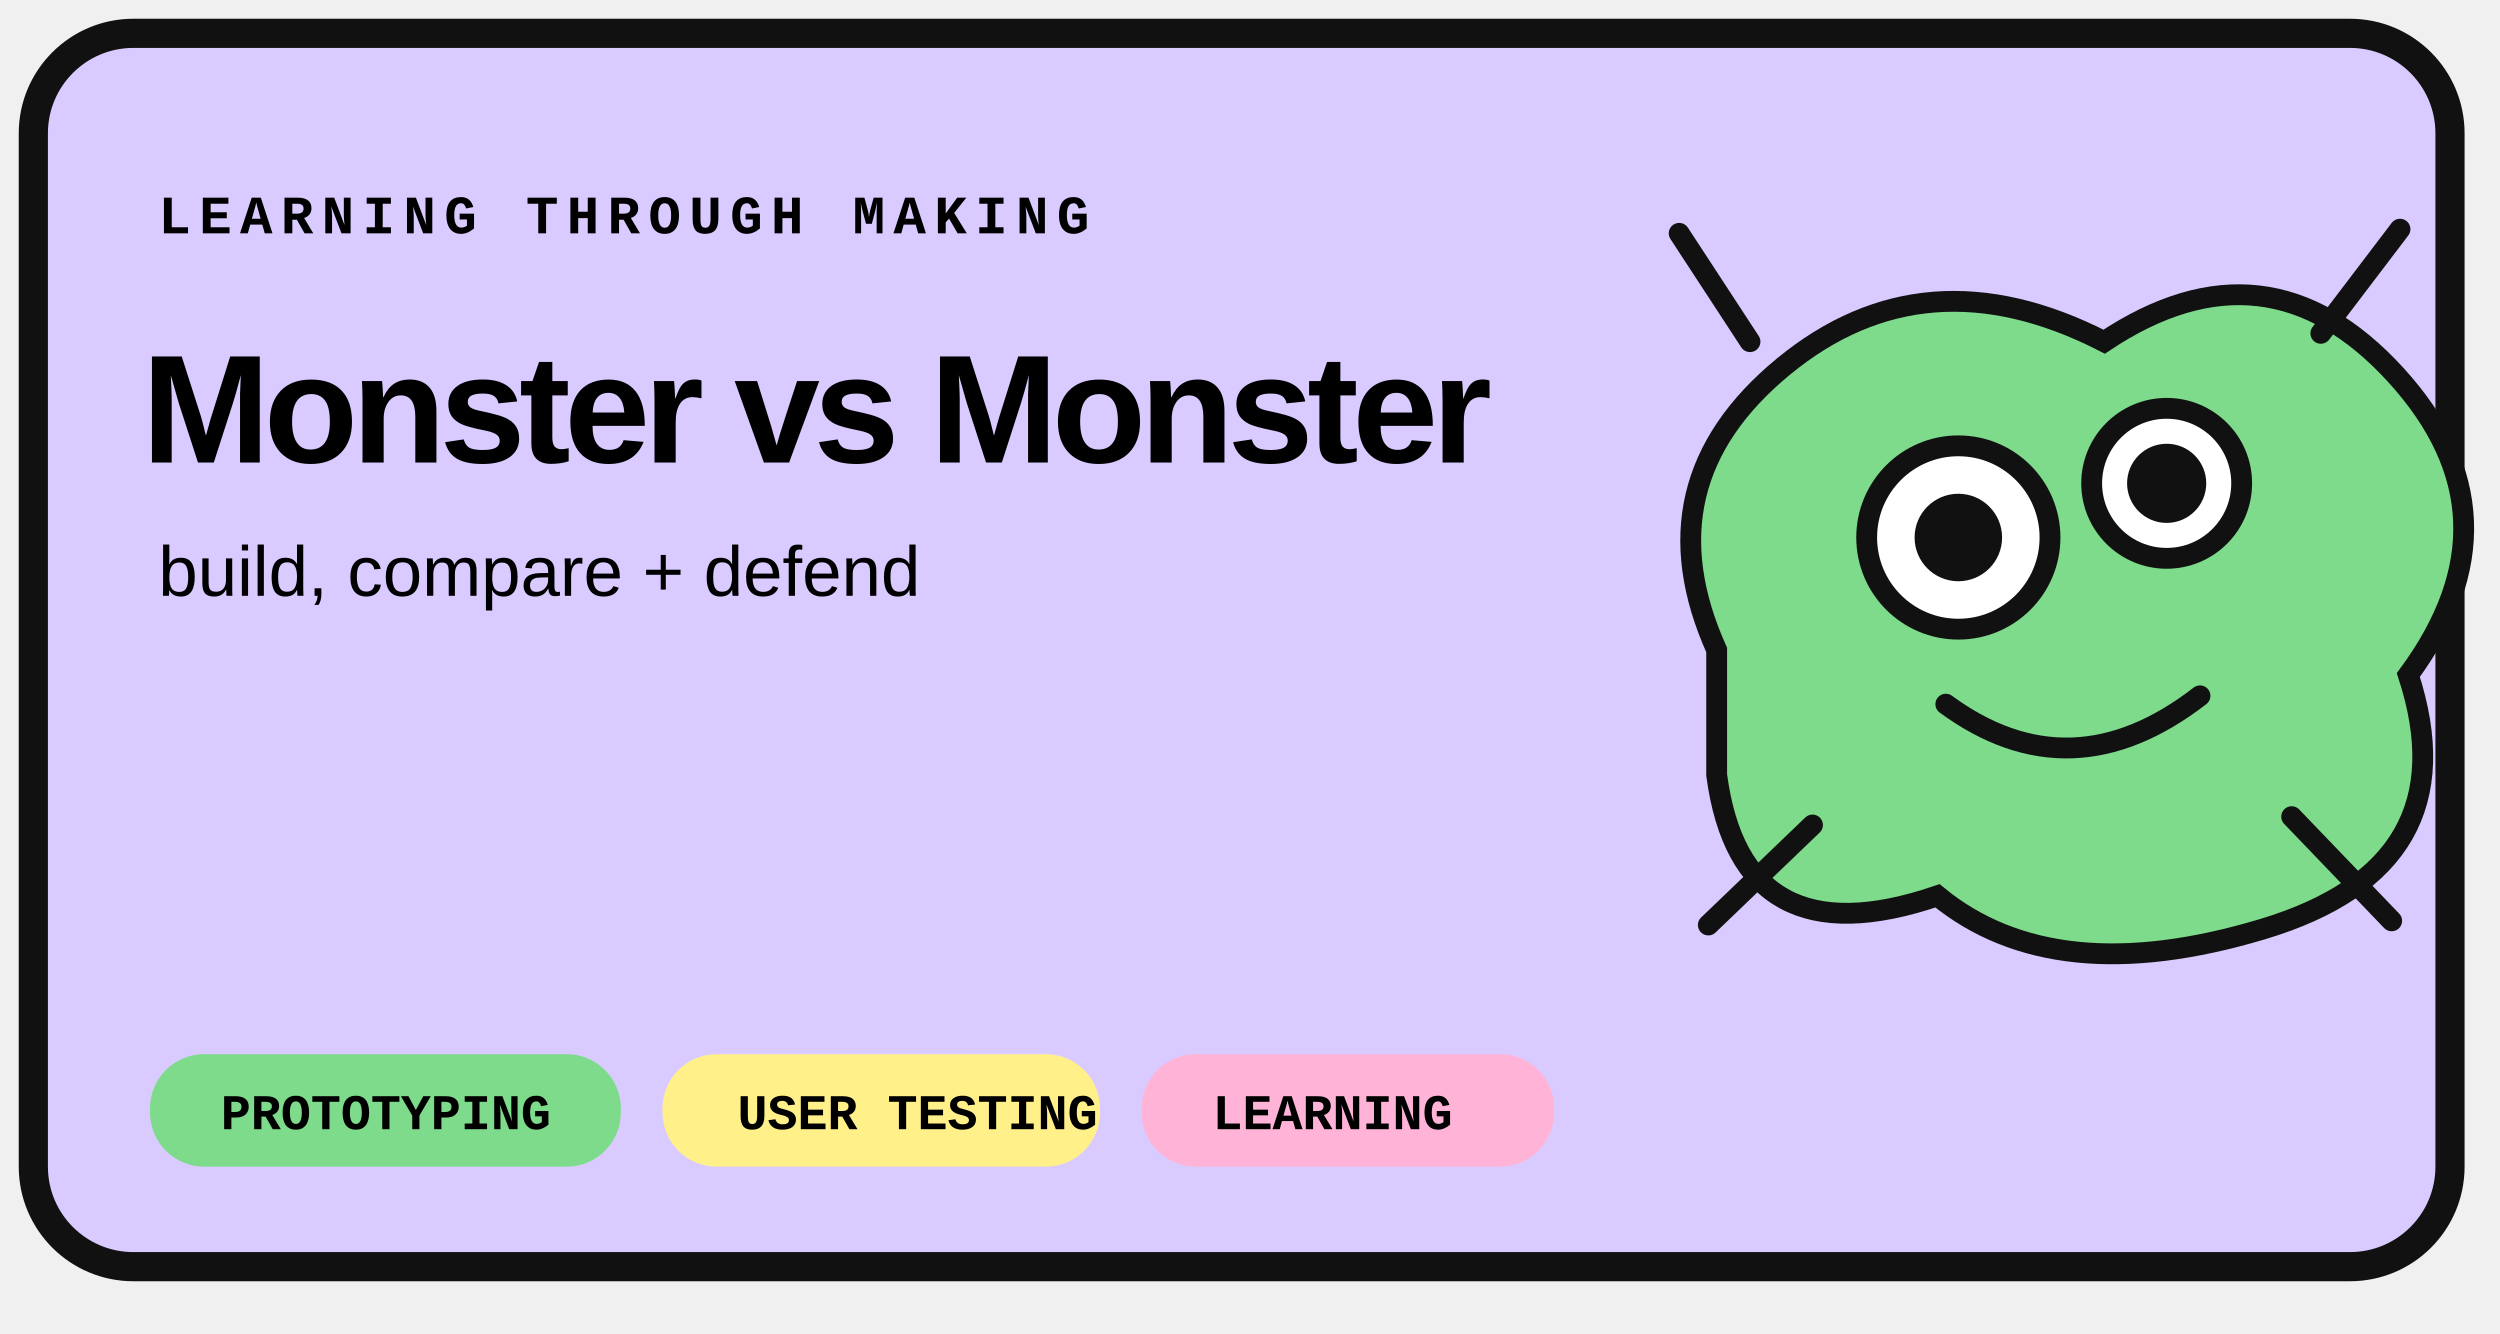
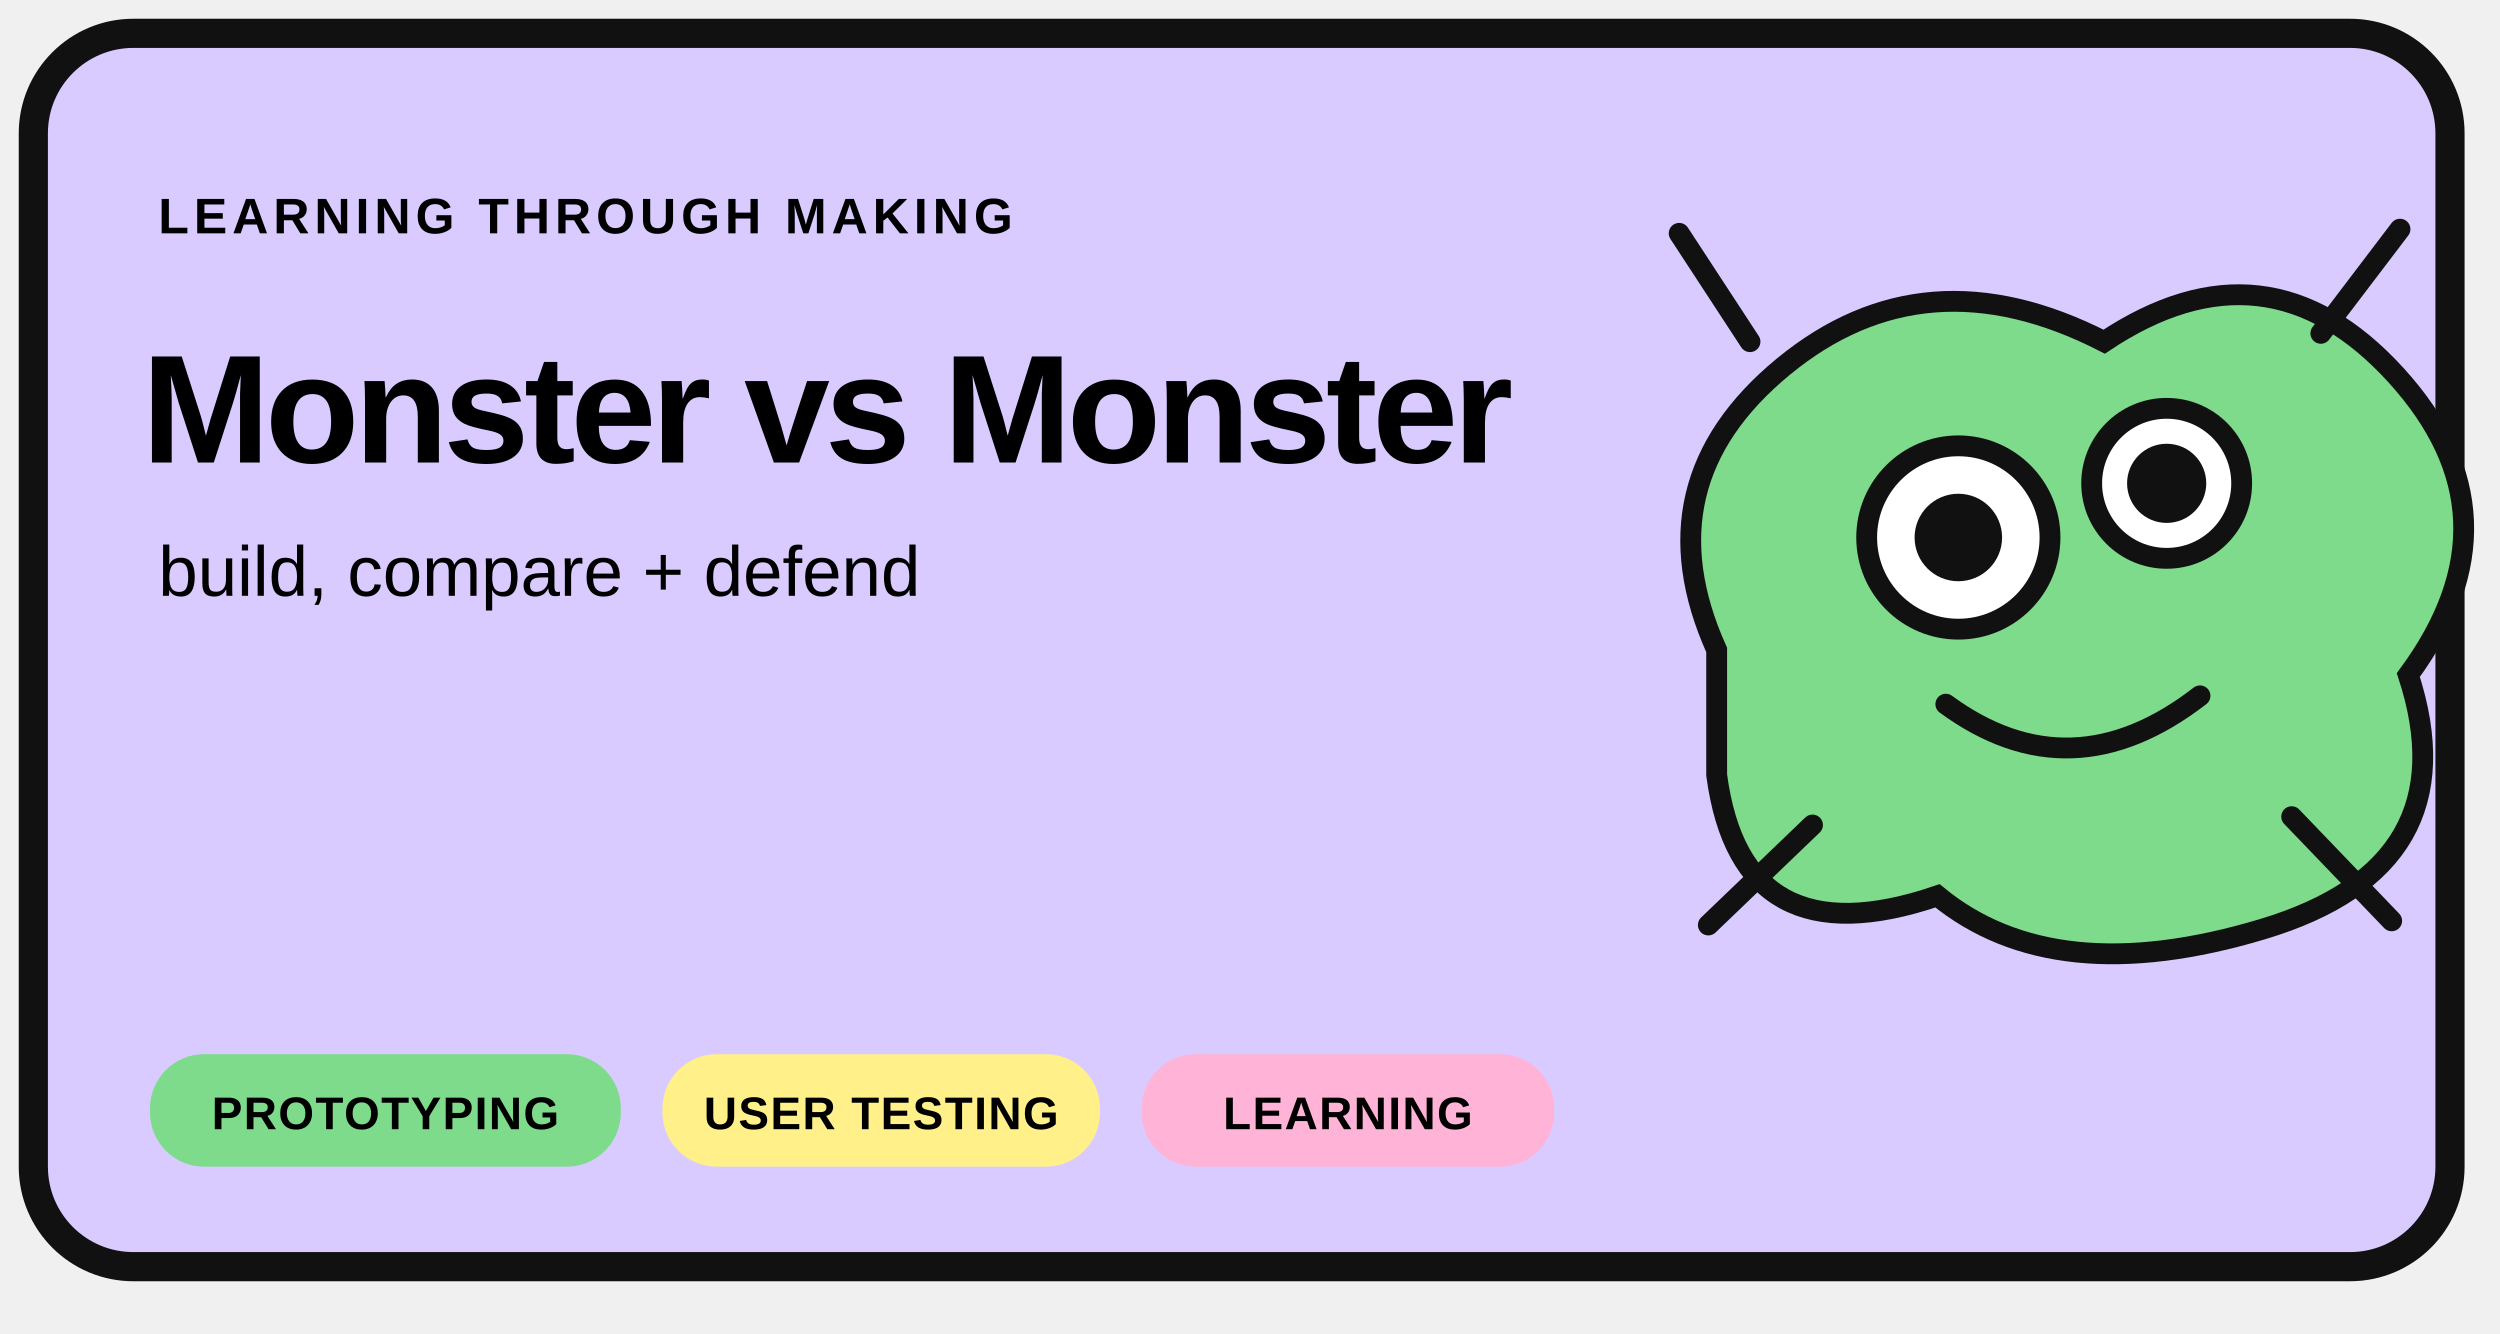
<svg xmlns="http://www.w3.org/2000/svg" width="600" height="320" viewBox="0 0 600 320" role="img" aria-label="Monster vs Monster project card">
  <rect x="8" y="8" width="580" height="296" rx="24" fill="#D9CBFF" stroke="#111" stroke-width="7" />
-   <text x="38" y="56" font-family="Courier New,monospace" font-size="13" font-weight="700" letter-spacing="2">LEARNING THROUGH MAKING</text>
-   <text x="34" y="111" font-family="Arial,Helvetica,sans-serif" font-size="37" font-weight="900" letter-spacing="-1.5">Monster vs Monster</text>
-   <text x="38" y="143" font-family="Arial,Helvetica,sans-serif" font-size="17">build, compare + defend</text>
+   <text x="38" y="56" font-family="Helvetica Neue,Arial,sans-serif" font-size="12" font-weight="700" letter-spacing="1.2">LEARNING THROUGH MAKING</text>
+   <text x="34" y="111" font-family="Helvetica Neue,Arial,sans-serif" font-size="37" font-weight="700" letter-spacing="-1.2">Monster vs Monster</text>
+   <text x="38" y="143" font-family="Helvetica Neue,Arial,sans-serif" font-size="17">build, compare + defend</text>
  <g transform="translate(395 38)" stroke="#111" stroke-width="5">
    <path d="M17 118q-18-40 16-68t77-6q39-26 70 8t3 72q15 46-35 61t-78-8q-47 16-53-29z" fill="#7DDB8B" />
    <circle cx="75" cy="91" r="22" fill="#fff" />
    <circle cx="75" cy="91" r="8" fill="#111" />
    <circle cx="125" cy="78" r="18" fill="#fff" />
    <circle cx="125" cy="78" r="7" fill="#111" />
    <path d="M72 131q30 22 61-2" fill="none" stroke-linecap="round" />
    <path d="M25 44L8 18M162 42l19-25M40 160l-25 24M155 158l24 25" fill="none" stroke-linecap="round" />
  </g>
-   <g font-family="Courier New,monospace" font-size="12" font-weight="700">
+   <g font-family="Helvetica Neue,Arial,sans-serif" font-size="11" font-weight="700" letter-spacing=".35" text-anchor="middle">
    <rect x="36" y="253" width="113" height="27" rx="13" fill="#7DDB8B" />
-     <text x="53" y="271">PROTOTYPING</text>
+     <text x="92.5" y="271">PROTOTYPING</text>
    <rect x="159" y="253" width="105" height="27" rx="13" fill="#FFF08A" />
-     <text x="177" y="271">USER TESTING</text>
+     <text x="211.5" y="271">USER TESTING</text>
    <rect x="274" y="253" width="99" height="27" rx="13" fill="#FFB3D7" />
-     <text x="291" y="271">LEARNING</text>
+     <text x="323.5" y="271">LEARNING</text>
  </g>
</svg>
